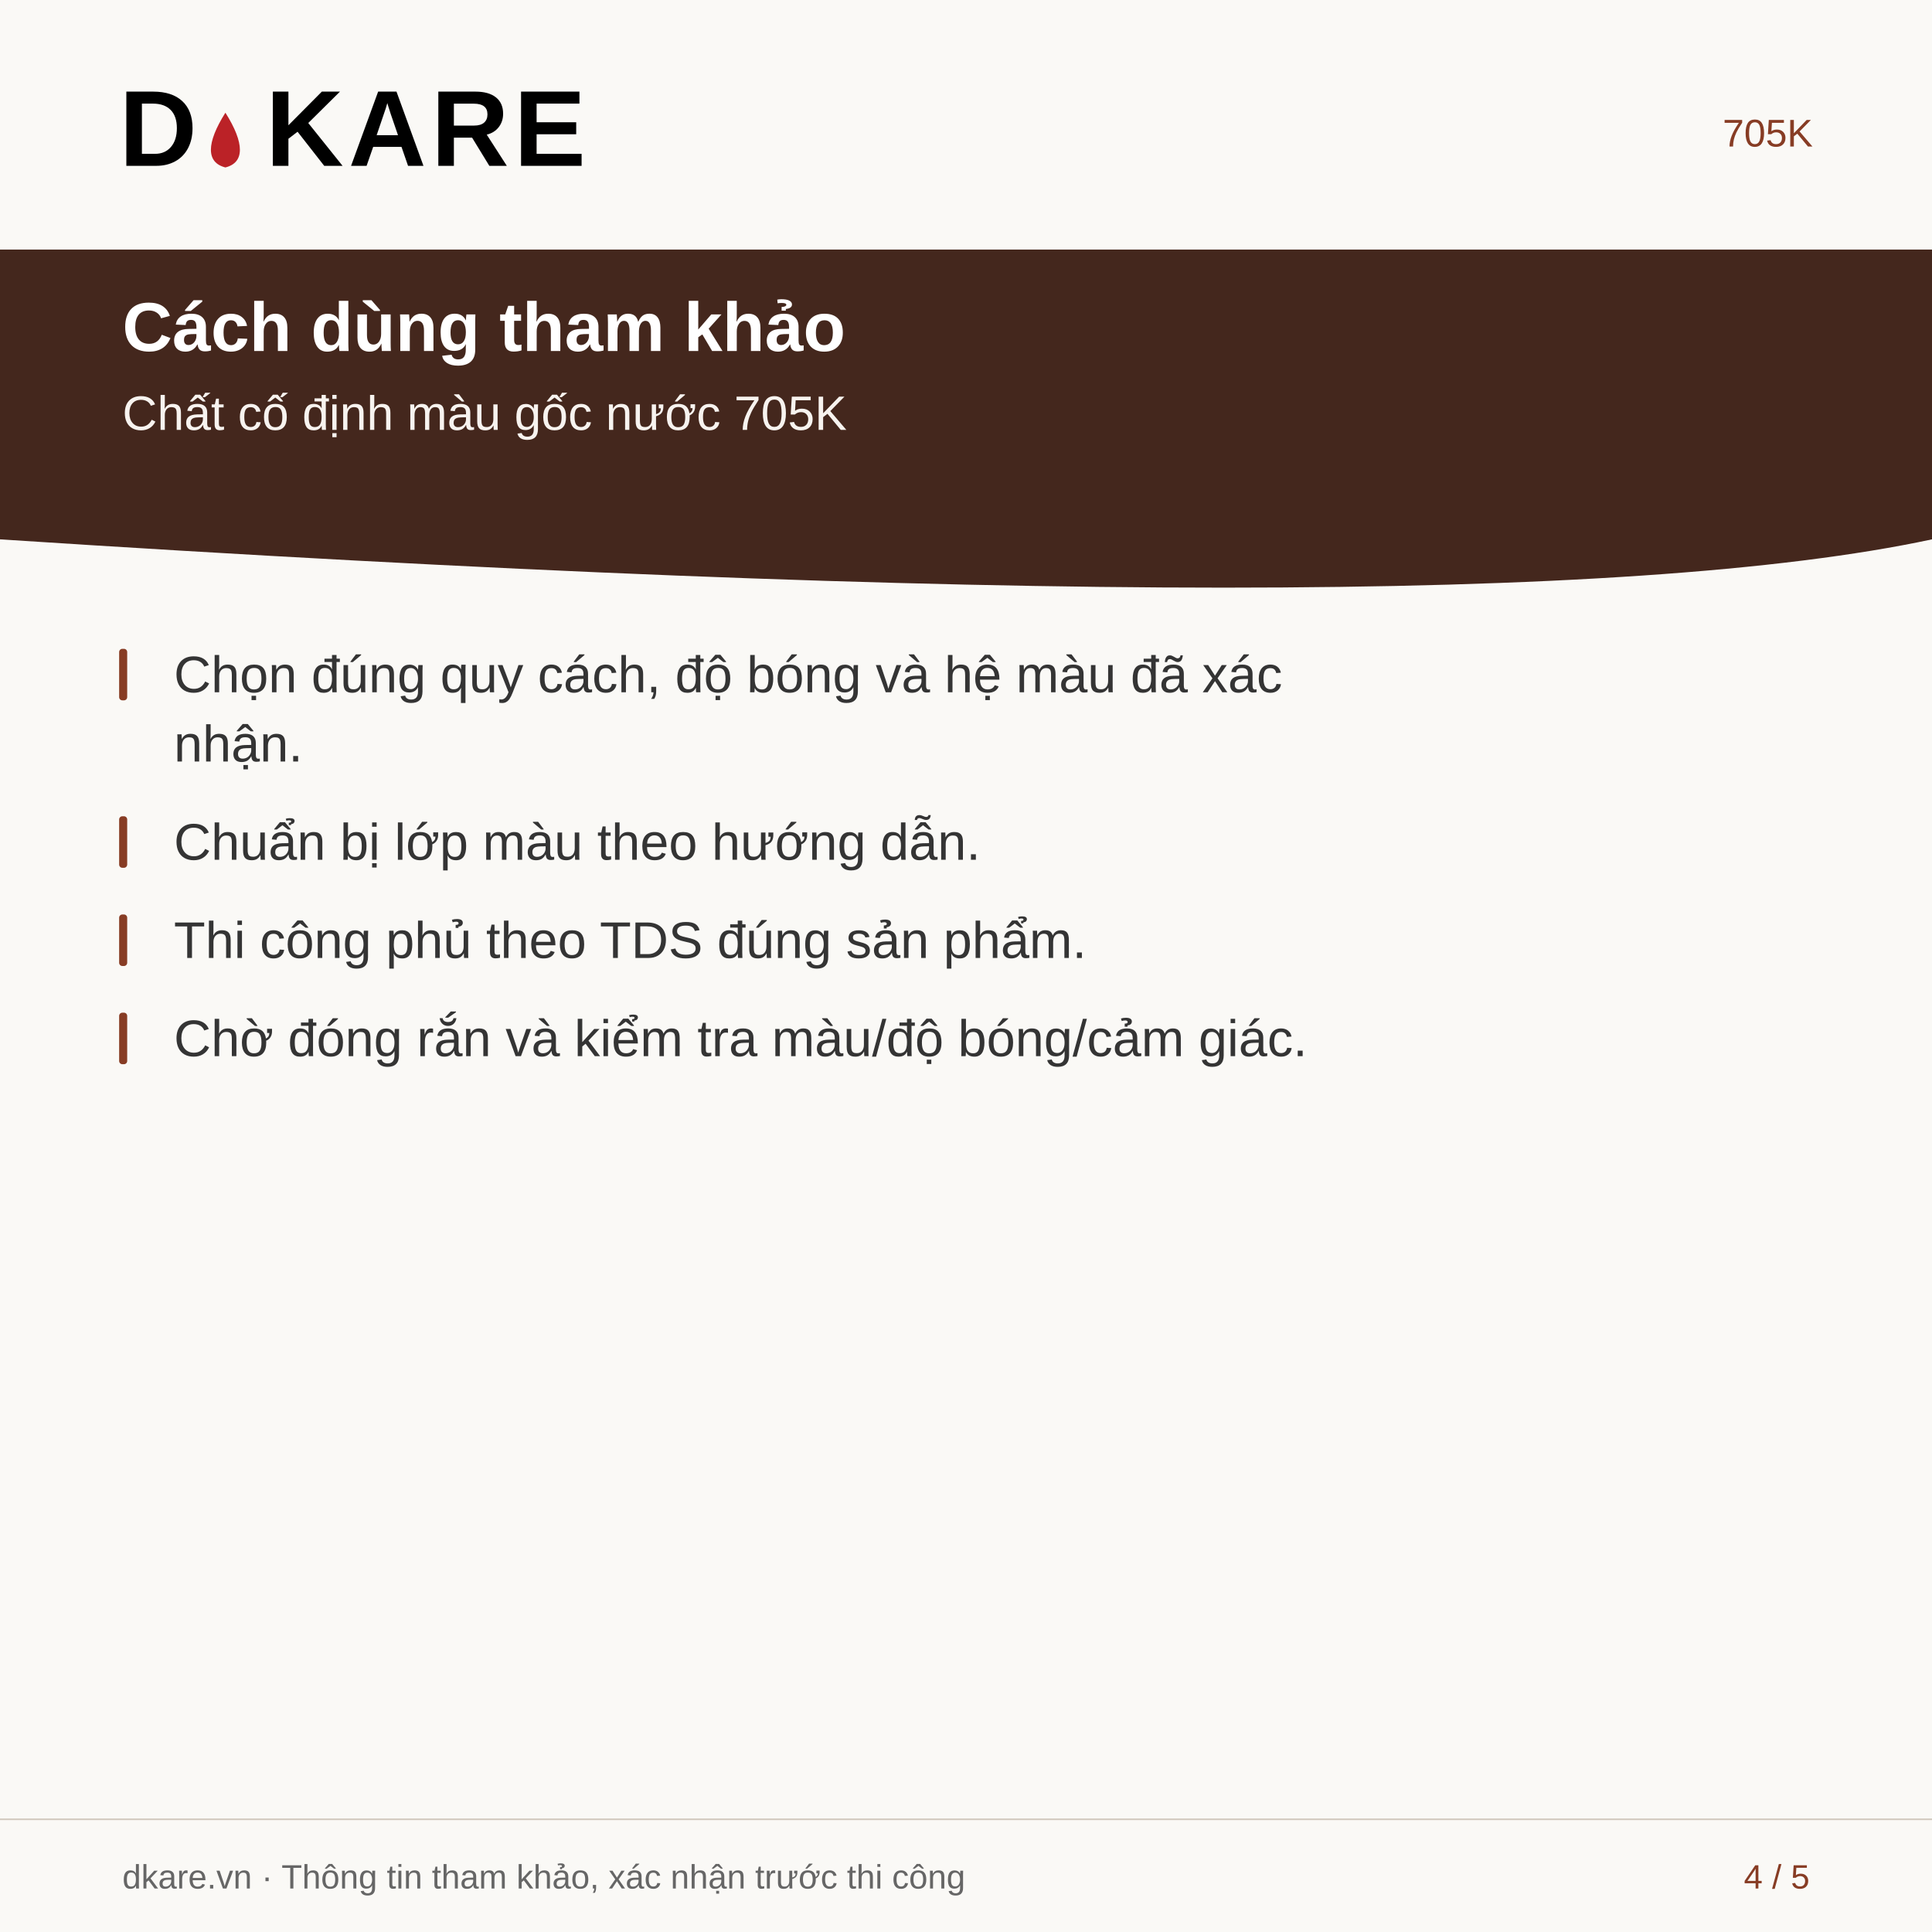
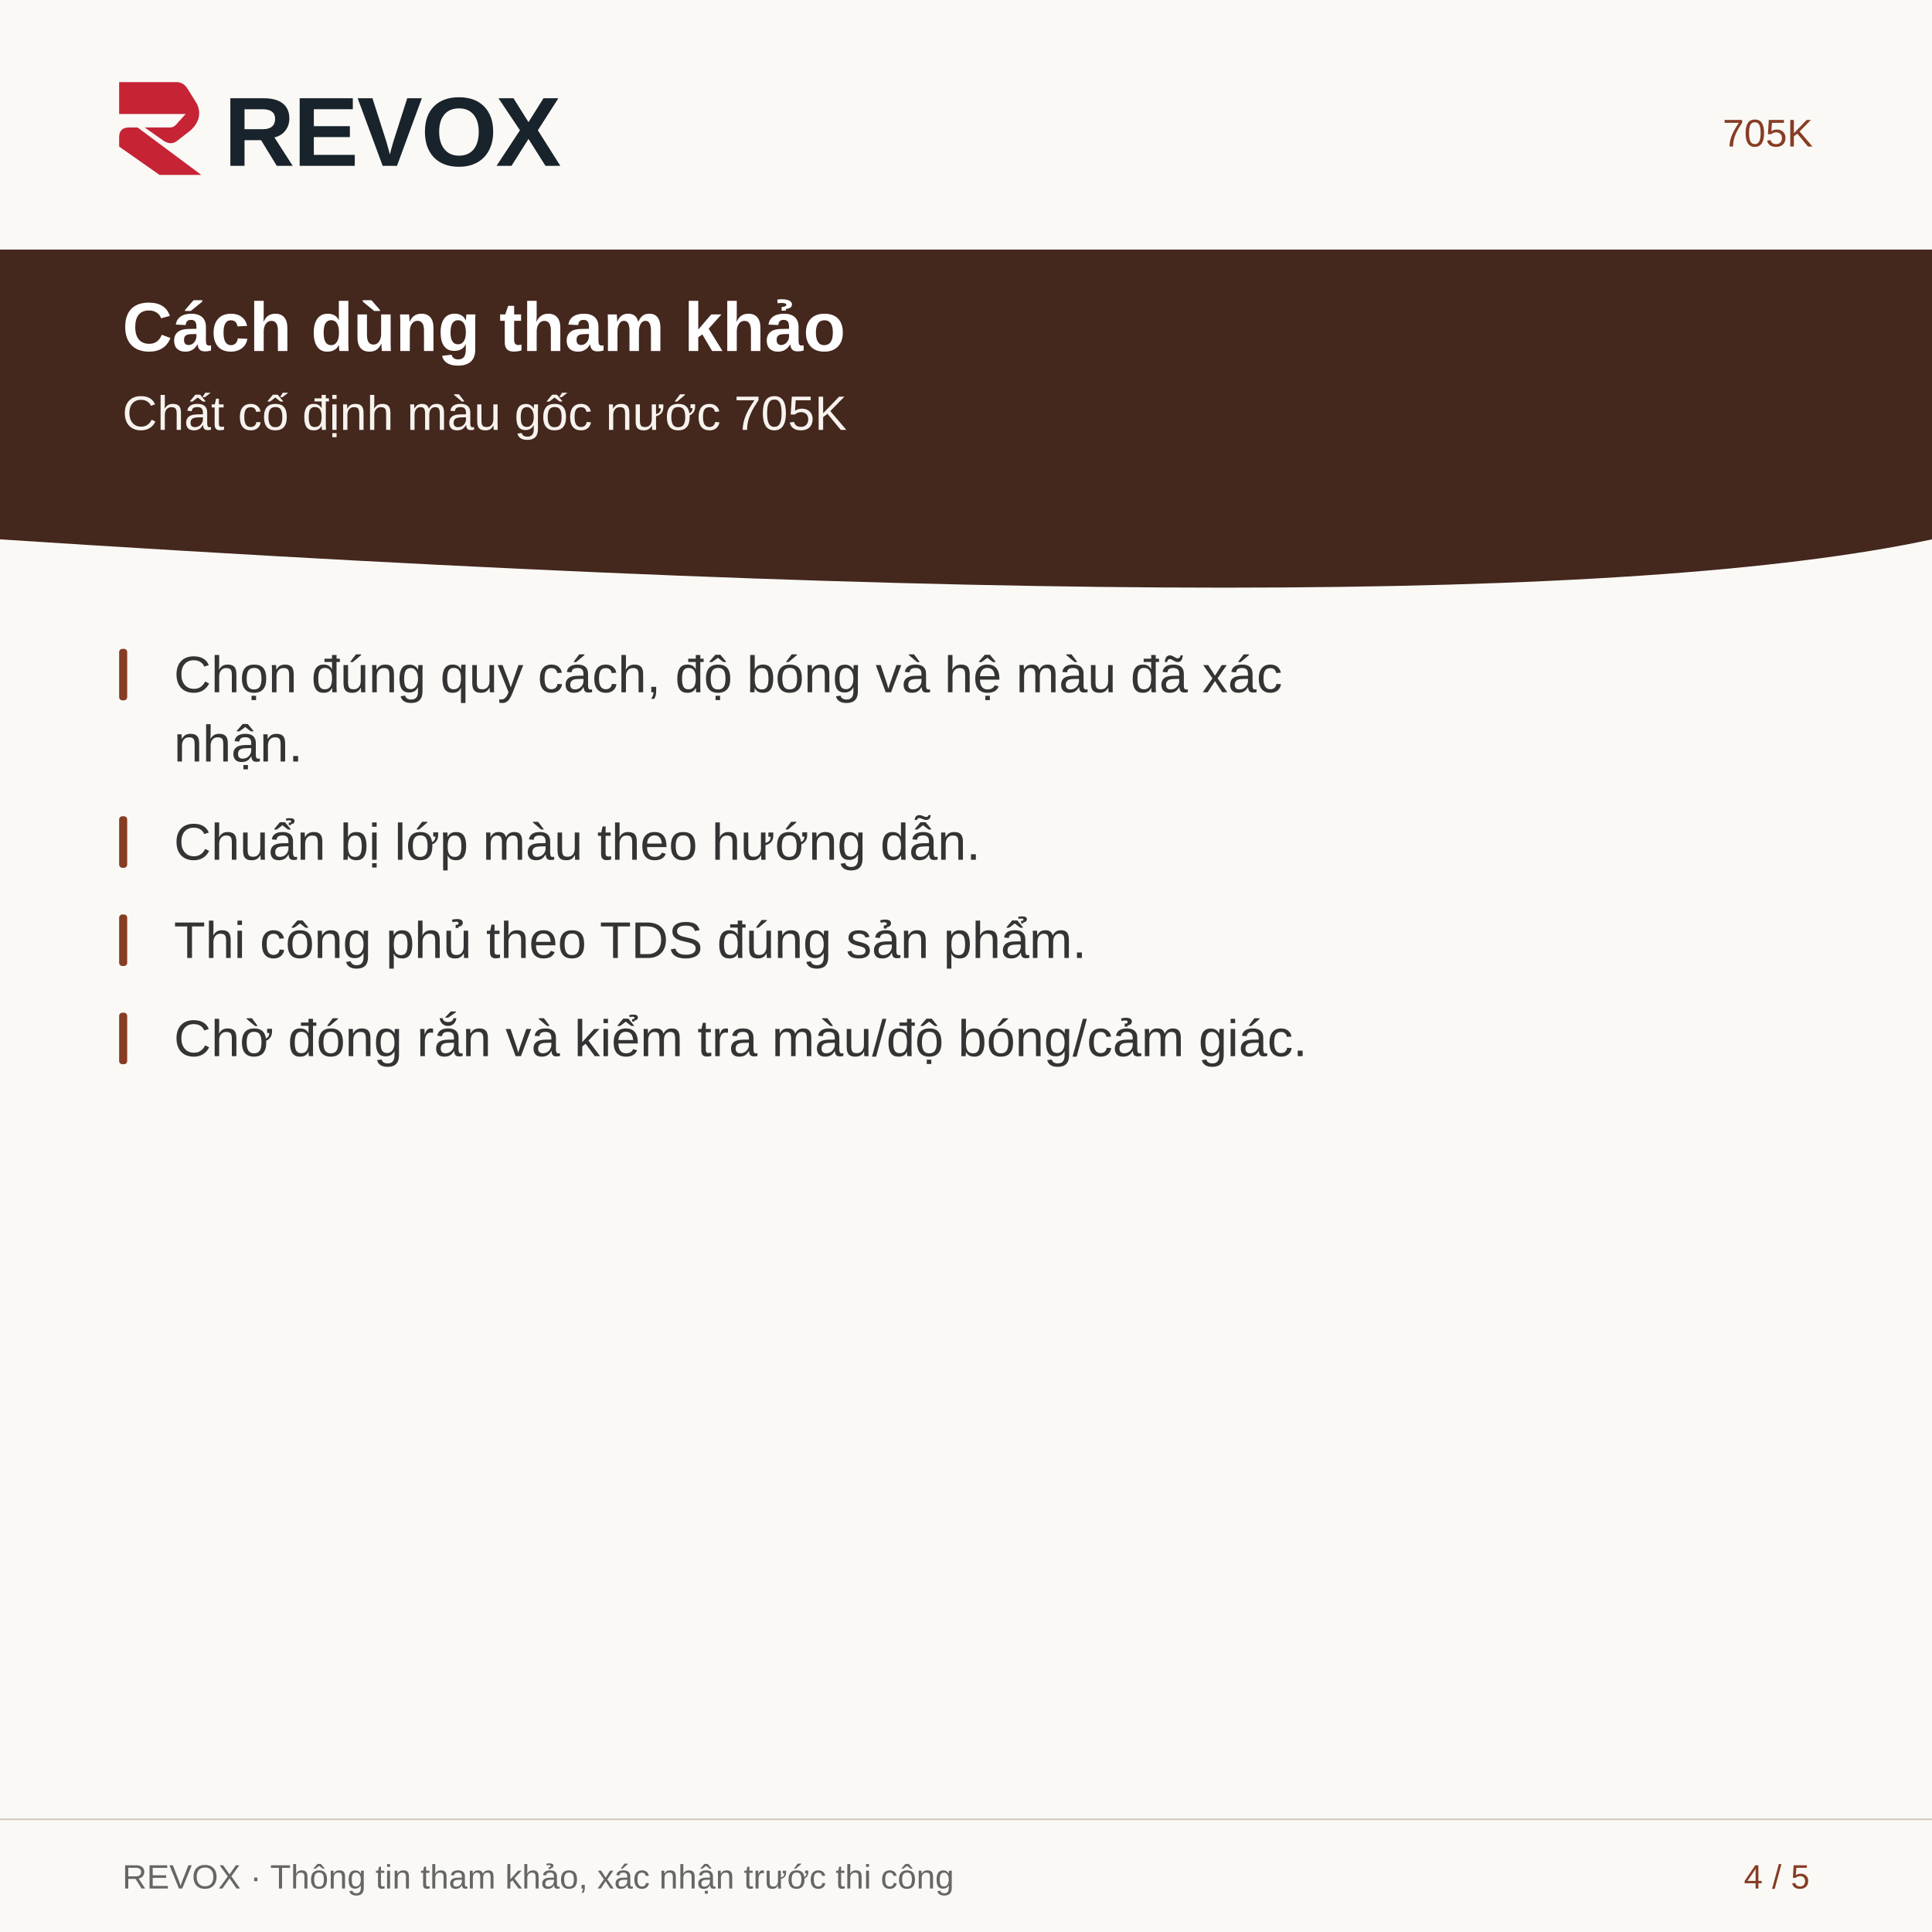
<svg xmlns="http://www.w3.org/2000/svg" width="1200" height="1200" viewBox="0 0 1200 1200" role="img" aria-labelledby="title desc">
  <rect width="1200" height="1200" fill="#faf9f6" />
  <g font-family="Arial,Helvetica,sans-serif">
-     <text x="74" y="103" font-size="67" font-weight="800">D</text>
-     <path d="M140 70 C128 89 128 101 140 104 C152 101 152 89 140 70" fill="#bb2227" />
-     <text x="165" y="103" font-size="67" font-weight="800" letter-spacing="3">KARE</text>
+     <g transform="translate(74 51) scale(.44)">
+       <path fill="#c62335" d="M0 0H81Q91 0 97 10L110 31Q119 51 101 68L83 82Q74 90 63 83L36 64H72Q78 64 83 57L94 45H0Z M0 78Q0 64 14 64H26L116 131H57L0 91Z" />
+     </g>
+     <text x="139" y="103" font-size="61" font-weight="800" fill="#18232b" letter-spacing="-1">REVOX</text>
    <text x="1126" y="91" text-anchor="end" fill="#873c24" font-size="24">705K</text>
    <path d="M0 155 H1200 V335 Q920 395 0 335 Z" fill="#44271d" />
    <text x="76" y="267" font-size="30" fill="#f7f3ef">Chất cố định màu gốc nước 705K</text>
    <text x="76" y="218" fill="#fff" font-size="43" font-weight="700">Cách dùng tham khảo</text>
    <rect x="74" y="403" width="5" height="32" rx="2" fill="#873c24" />
    <text x="108" y="430" font-size="32" fill="#343434">Chọn đúng quy cách, độ bóng và hệ màu đã xác</text>
    <text x="108" y="473" font-size="32" fill="#343434">nhận.</text>
    <rect x="74" y="507" width="5" height="32" rx="2" fill="#873c24" />
    <text x="108" y="534" font-size="32" fill="#343434">Chuẩn bị lớp màu theo hướng dẫn.</text>
    <rect x="74" y="568" width="5" height="32" rx="2" fill="#873c24" />
    <text x="108" y="595" font-size="32" fill="#343434">Thi công phủ theo TDS đúng sản phẩm.</text>
    <rect x="74" y="629" width="5" height="32" rx="2" fill="#873c24" />
    <text x="108" y="656" font-size="32" fill="#343434">Chờ đóng rắn và kiểm tra màu/độ bóng/cảm giác.</text>
    <path d="M0 1130 H1200" stroke="#d3c9bf" />
-     <text x="76" y="1173" font-size="21" fill="#666">dkare.vn · Thông tin tham khảo, xác nhận trước thi công</text>
+     <text x="76" y="1173" font-size="21" fill="#666">REVOX · Thông tin tham khảo, xác nhận trước thi công</text>
    <text x="1124" y="1173" font-size="21" fill="#873c24" text-anchor="end">4 / 5</text>
  </g>
</svg>
